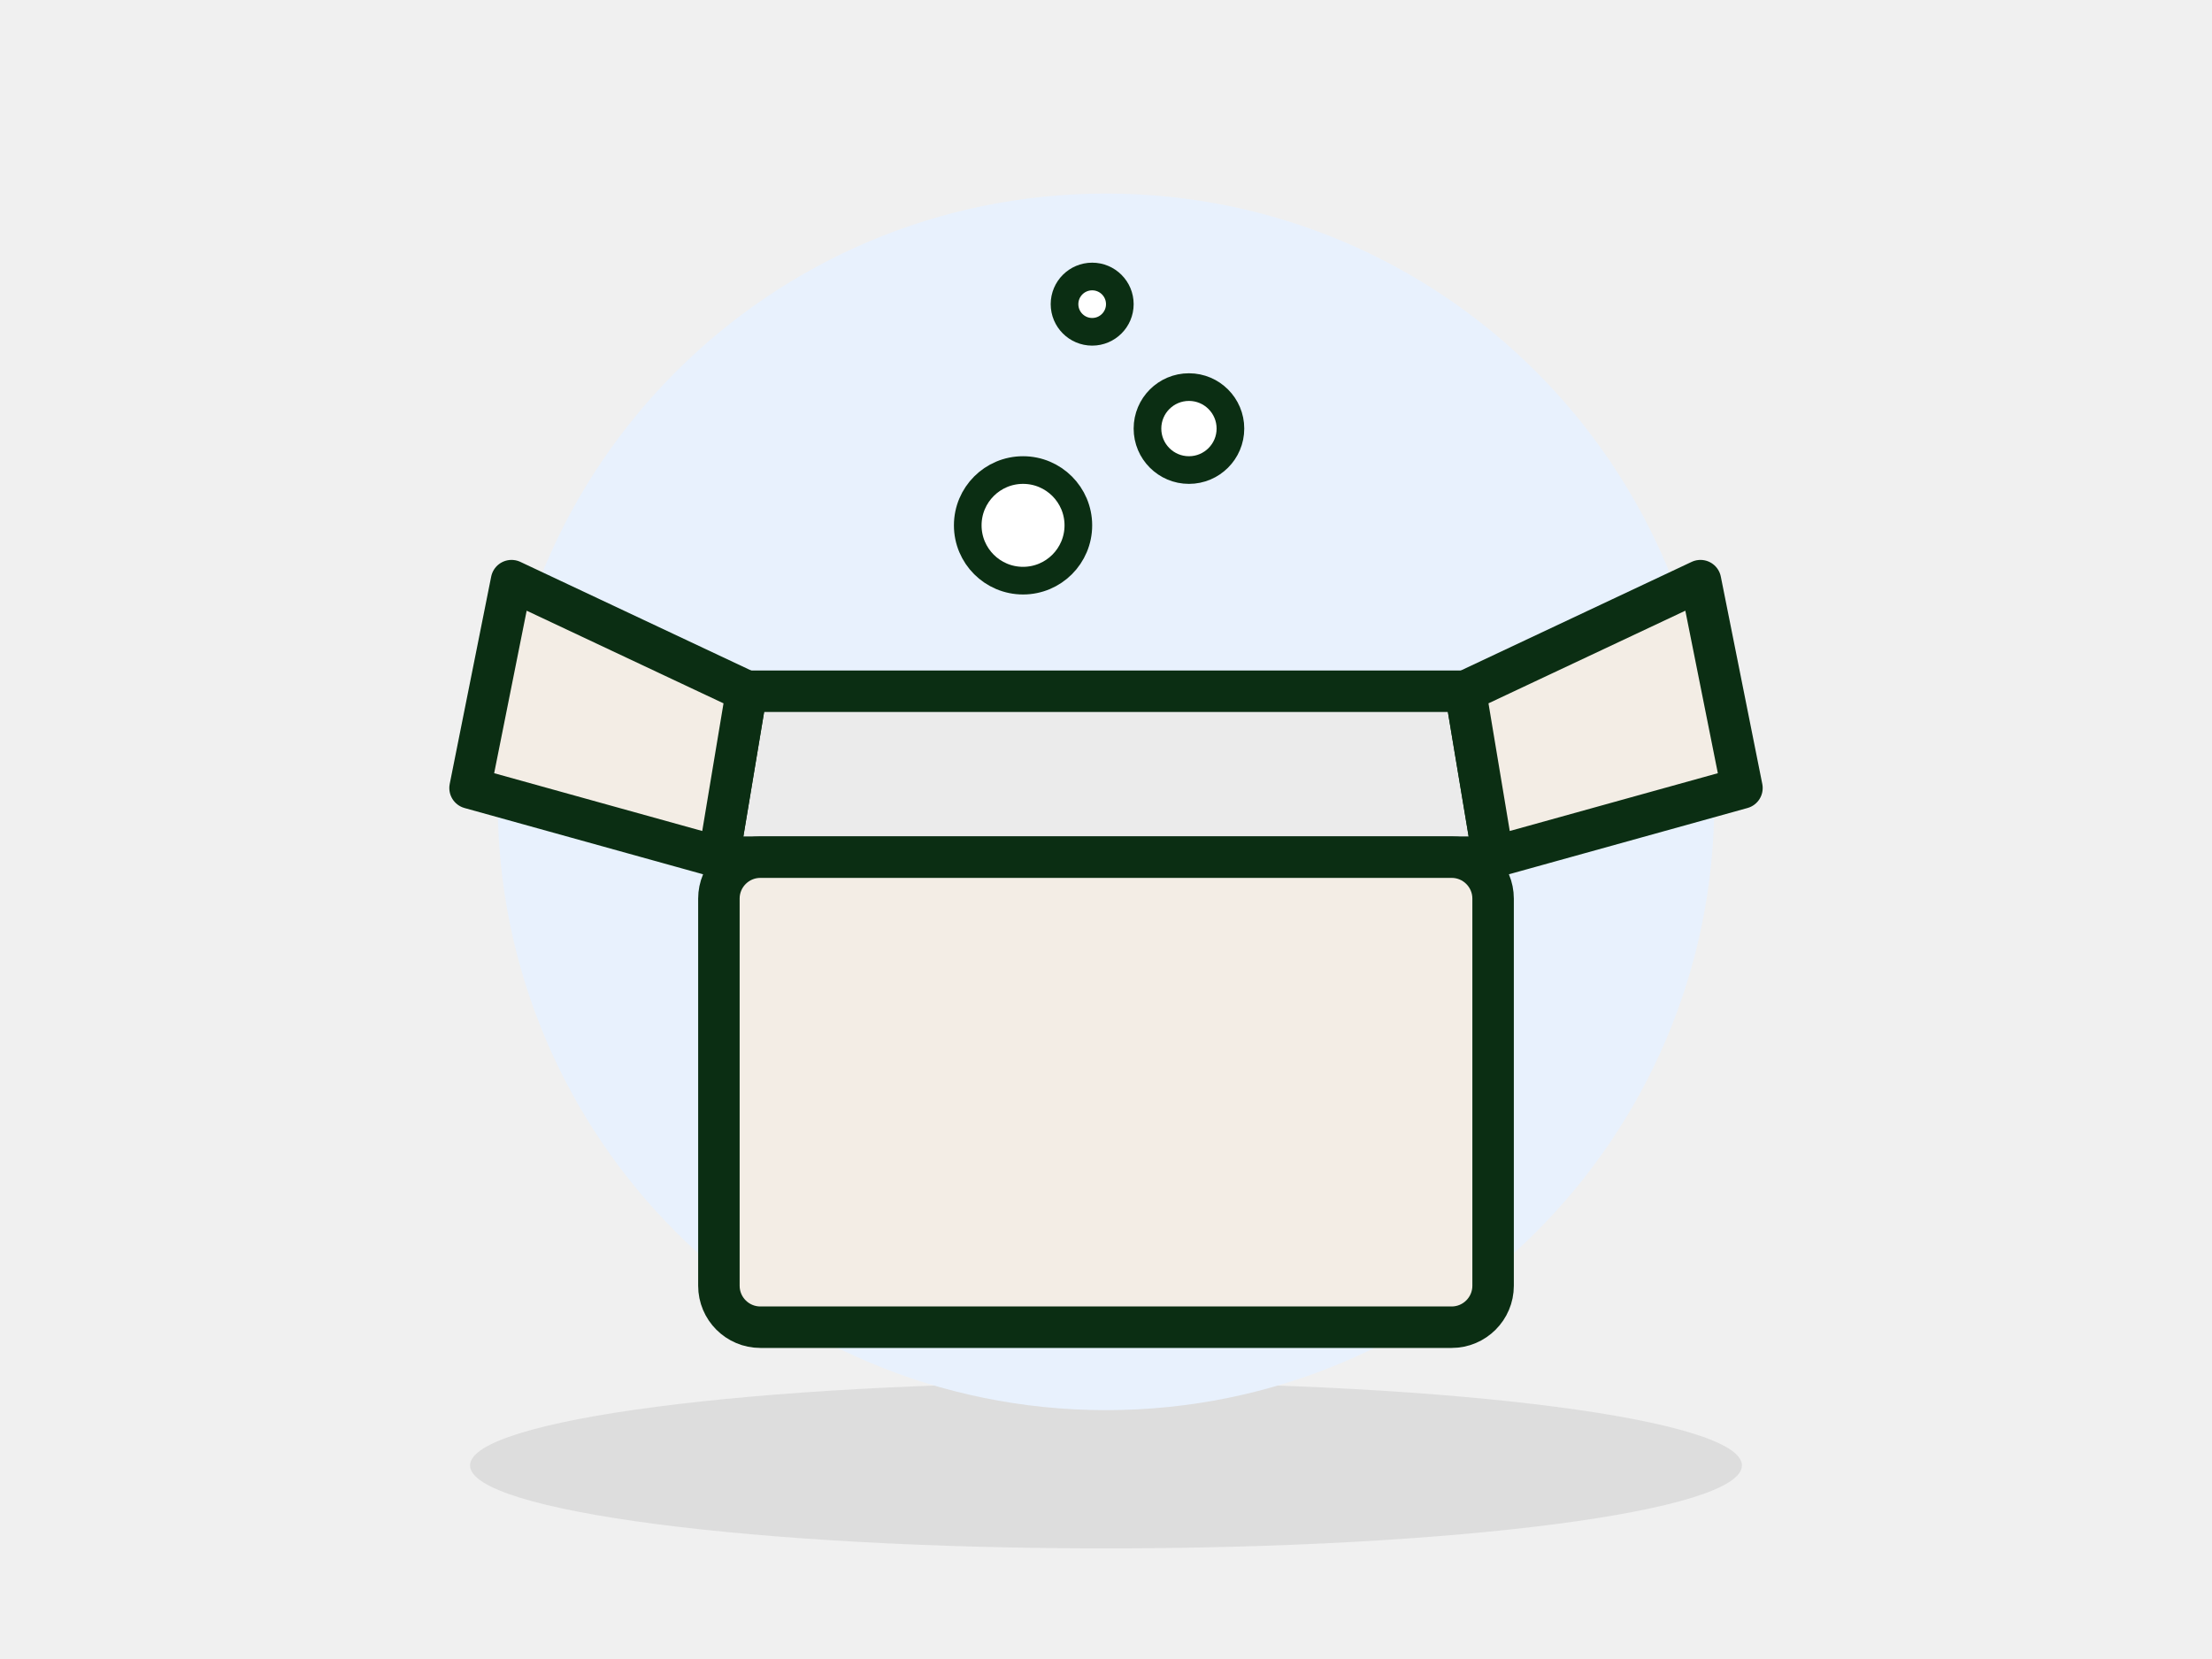
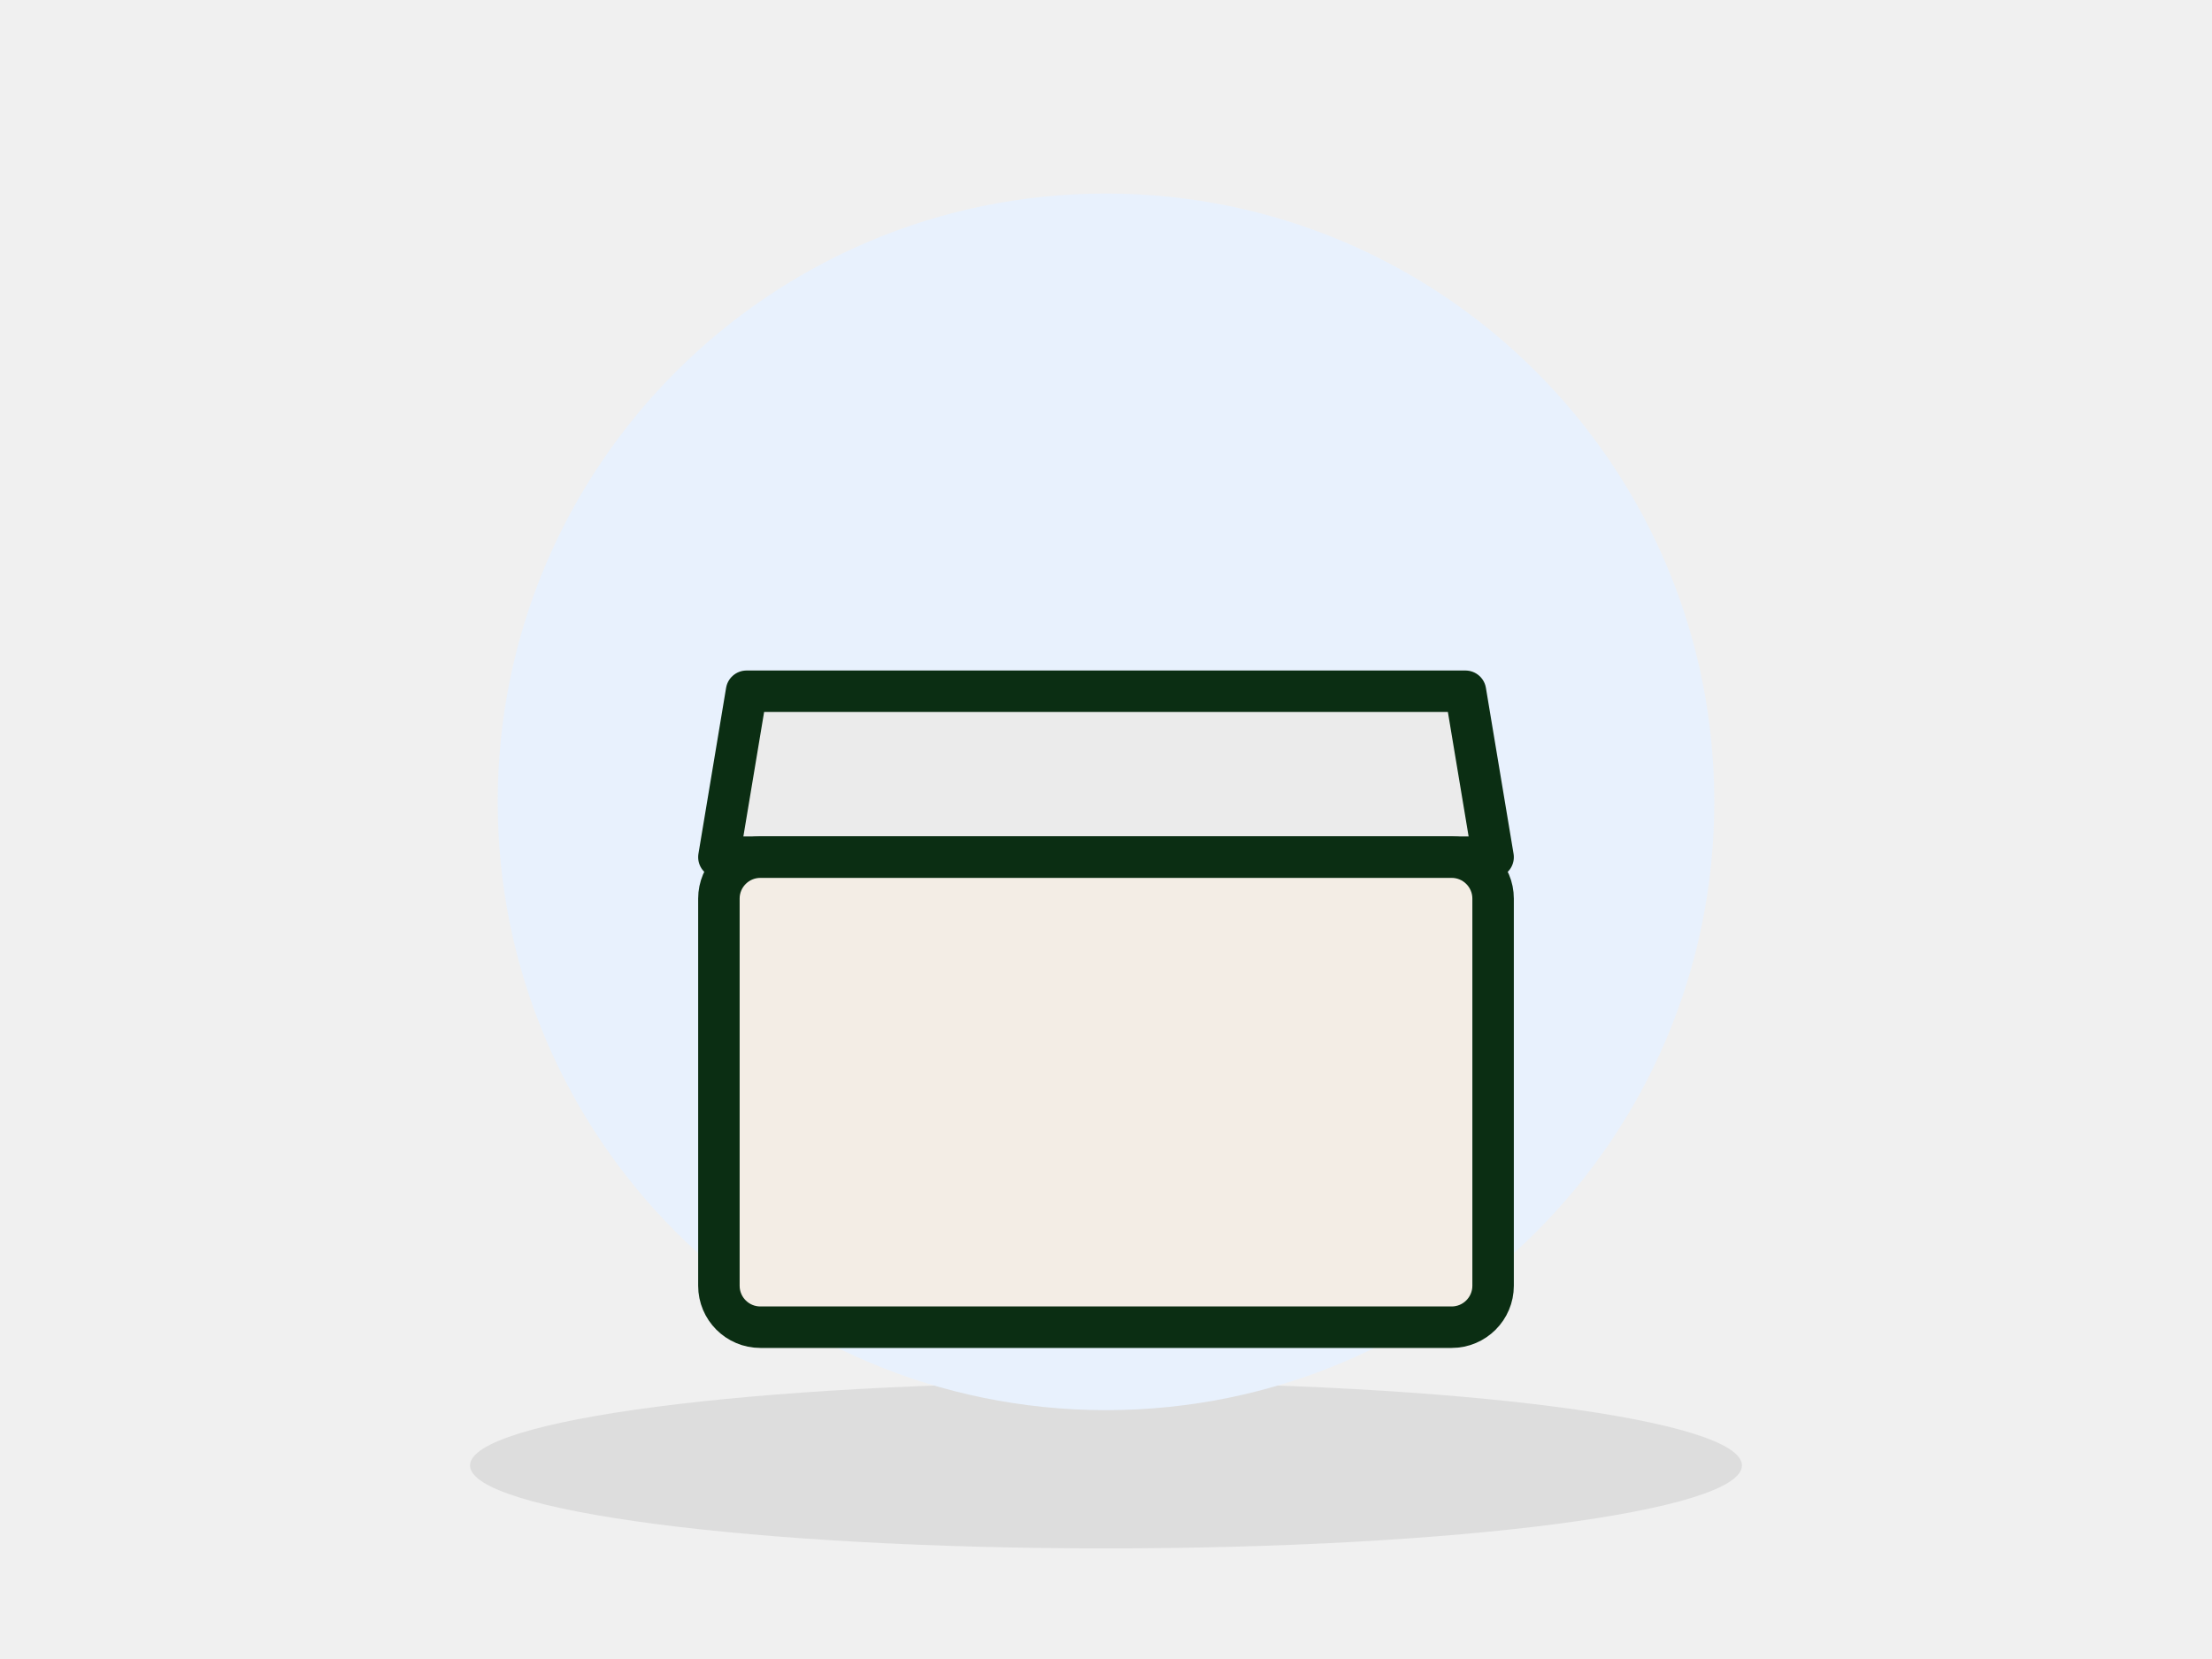
<svg xmlns="http://www.w3.org/2000/svg" width="160" height="120" viewBox="0 0 160 120">
  <ellipse cx="80" cy="106" rx="46" ry="6" fill="#000000" fill-opacity="0.08" />
  <circle cx="80" cy="58" r="44" fill="#E8F1FD" />
  <g stroke="#0B2E13" stroke-width="3" stroke-linecap="round" stroke-linejoin="round">
    <path d="M54 50H106L108 62H52Z" fill="#EBEBEB" />
-     <path d="M52 62L34 57L37 42L54 50Z" fill="#F3EDE5" />
-     <path d="M108 62L126 57L123 42L106 50Z" fill="#F3EDE5" />
    <rect x="52" y="62" width="56" height="34" rx="3" fill="#F3EDE5" />
-     <g fill="#FFFFFF" stroke-width="2">
-       <circle cx="74" cy="38" r="4" />
-       <circle cx="86" cy="31" r="3" />
-       <circle cx="79" cy="22" r="2" />
-     </g>
  </g>
</svg>
